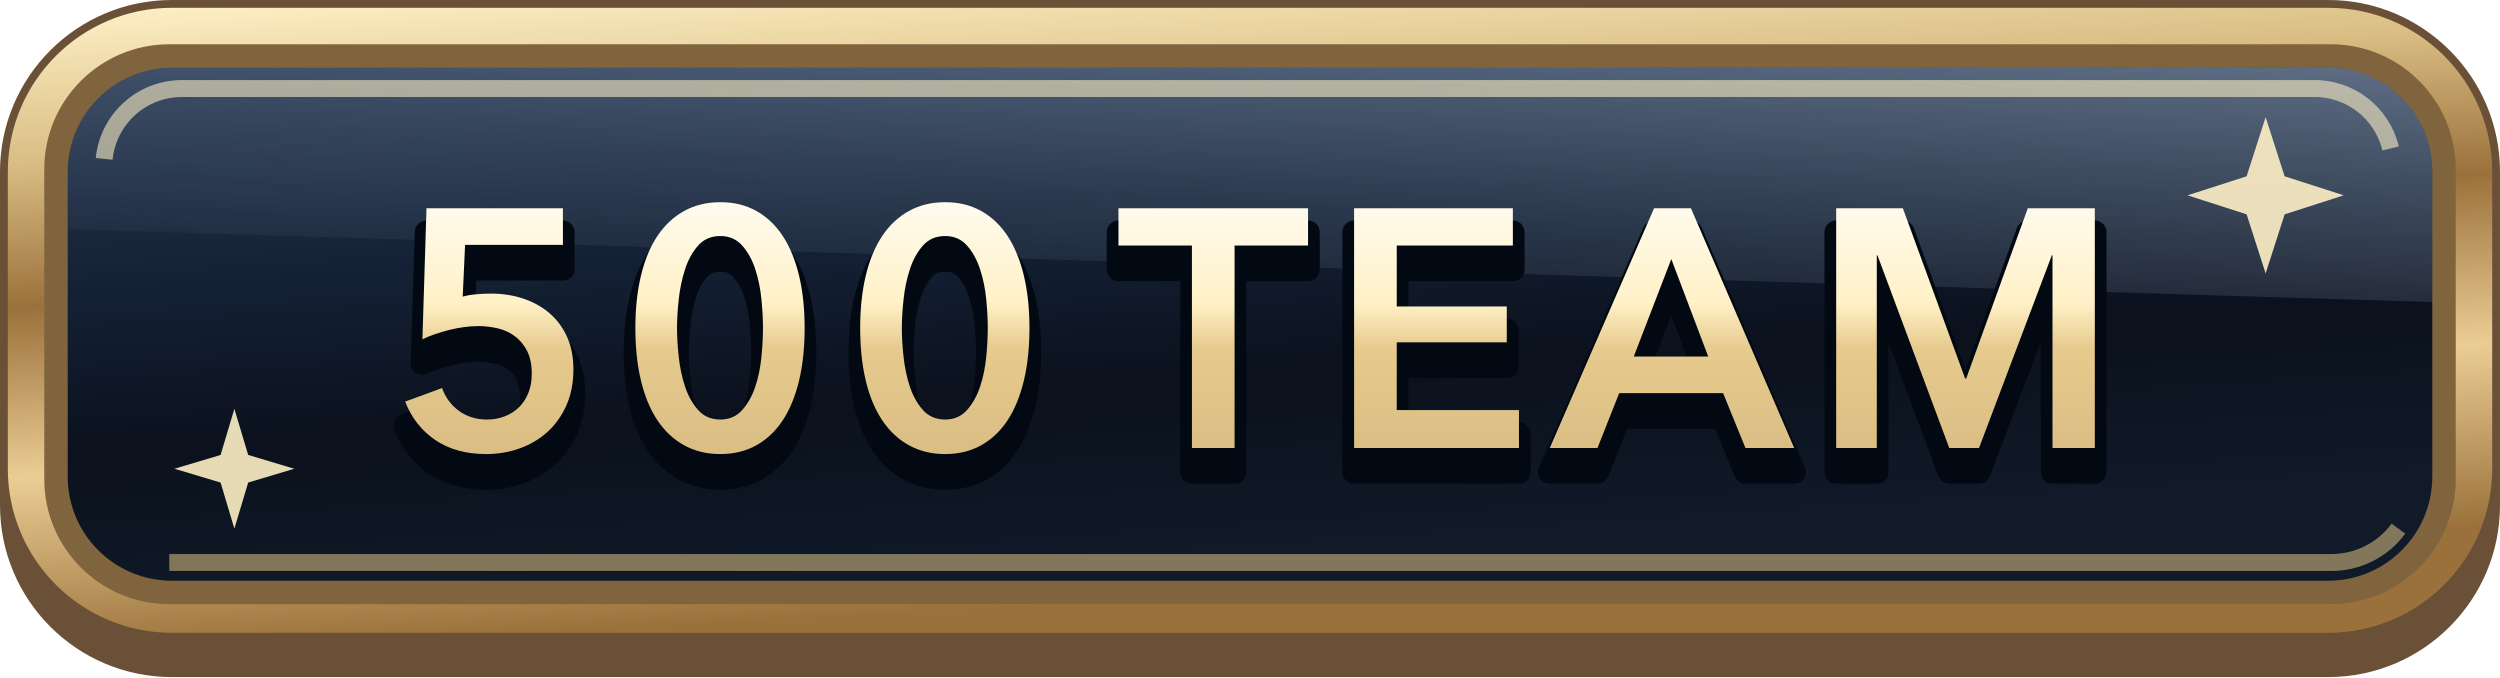
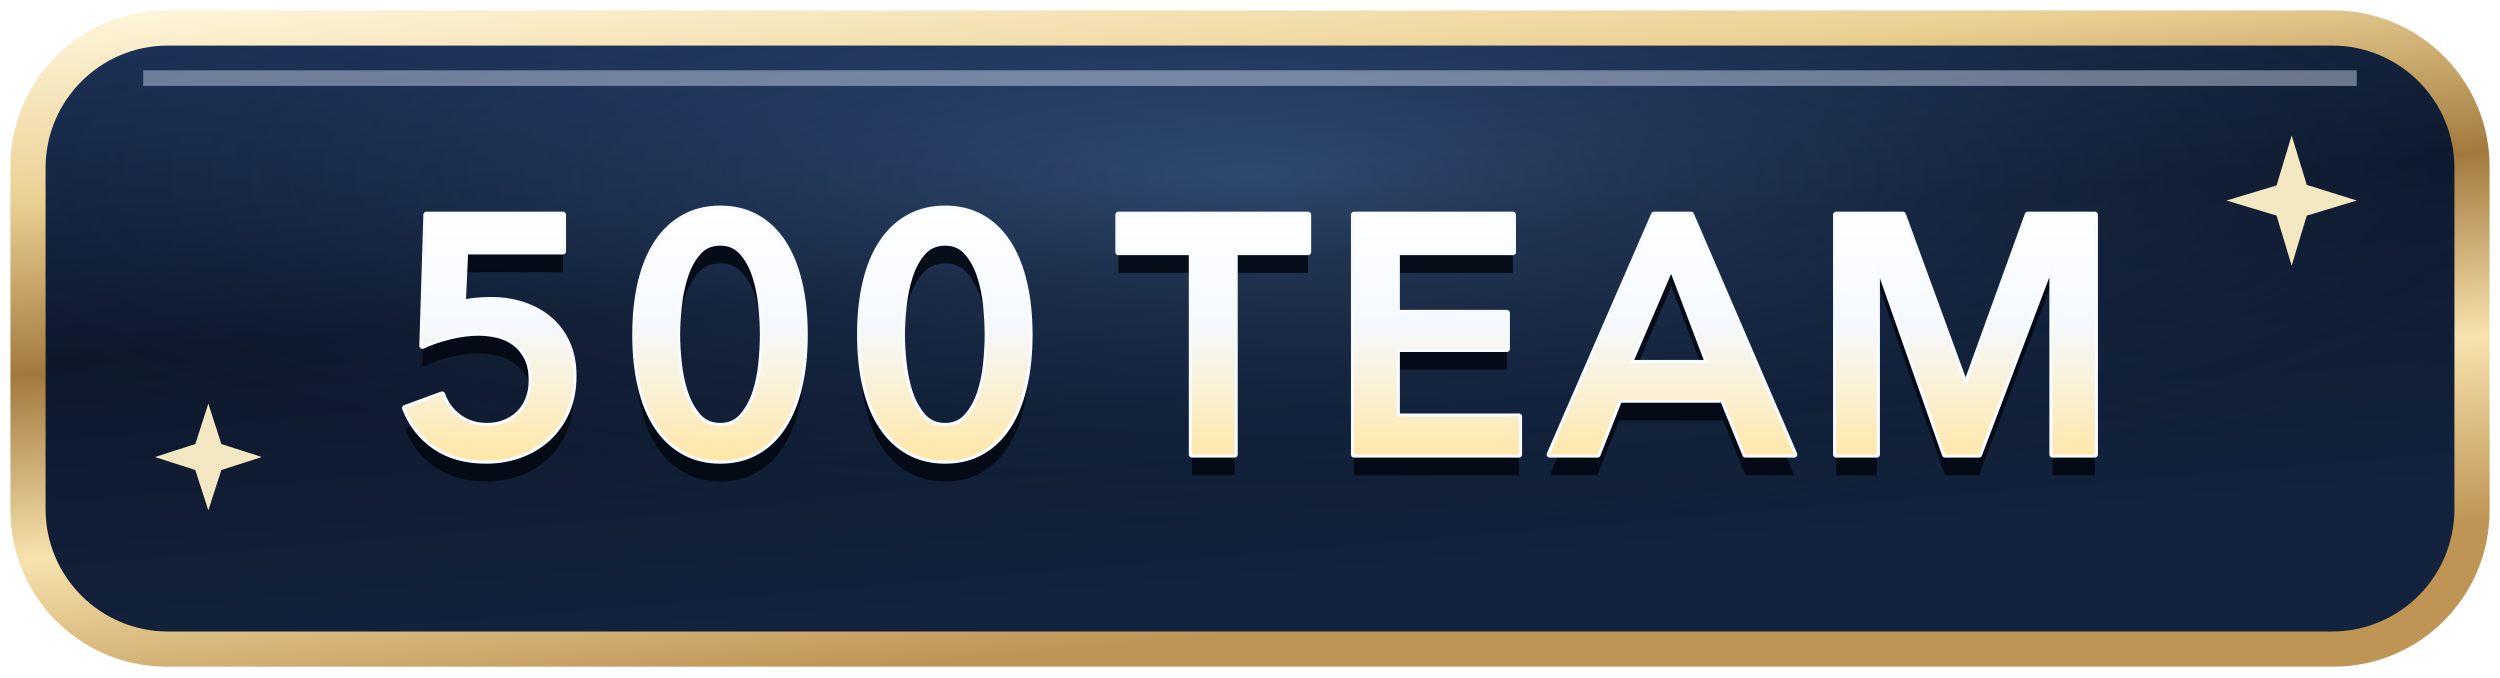
<svg xmlns="http://www.w3.org/2000/svg" width="96" height="26" viewBox="0 0 96 26" role="img" aria-label="500 TEAM">
+   <style>
+     .glow { animation: t500-glow 3.2s ease-in-out infinite; }
+     .star-a, .star-b { transform-box: fill-box; transform-origin: center; animation: t500-star 2.8s ease-in-out infinite; }
+     .star-b { animation-delay: -1.4s; }
+     @keyframes t500-glow { 0%, 100% { opacity: 0.72; } 50% { opacity: 1; } }
+     @keyframes t500-star { 0%, 100% { opacity: 0.58; transform: scale(0.84); } 50% { opacity: 1; transform: scale(1.16); } }
+     @media (prefers-reduced-motion: reduce) { .glow, .star-a, .star-b { animation: none; } }
+   </style>
  <defs>
-     <linearGradient id="champagne" x1="0" y1="0" x2=".22" y2="1">
-       <stop stop-color="#fff1c7" />
-       <stop offset=".24" stop-color="#d9bd83" />
-       <stop offset=".46" stop-color="#9a713a" />
-       <stop offset=".72" stop-color="#ebcd94" />
-       <stop offset="1" stop-color="#9a713a" />
+     <linearGradient id="champagne" x1="0" y1="0" x2=".35" y2="1">
+       <stop stop-color="#fff8de" />
+       <stop offset=".26" stop-color="#ebd094" />
+       <stop offset=".5" stop-color="#a2793d" />
+       <stop offset=".75" stop-color="#f7e2ae" />
+       <stop offset="1" stop-color="#be9554" />
    </linearGradient>
-     <linearGradient id="surface" x1="0" y1="0" x2=".3" y2="1">
-       <stop stop-color="#293a52" />
-       <stop offset=".4" stop-color="#142135" />
-       <stop offset=".69" stop-color="#0b111d" />
-       <stop offset="1" stop-color="#101a28" />
+     <linearGradient id="surface" x1="0" y1="0" x2=".35" y2="1">
+       <stop stop-color="#1b3054" />
+       <stop offset=".48" stop-color="#0d182b" />
+       <stop offset="1" stop-color="#13233e" />
    </linearGradient>
-     <linearGradient id="reflection" x1="1" y1="0" x2="0" y2="1">
-       <stop stop-color="#d7e8ff" stop-opacity=".36" />
-       <stop offset=".55" stop-color="#b7cbe6" stop-opacity=".13" />
-       <stop offset="1" stop-color="#b7cbe6" stop-opacity="0" />
+     <radialGradient id="coreGlow" cx="50%" cy="22%" r="62%">
+       <stop stop-color="#7eb8ff" stop-opacity=".28" />
+       <stop offset=".6" stop-color="#4e80c8" stop-opacity=".08" />
+       <stop offset="1" stop-color="#0d182b" stop-opacity="0" />
+     </radialGradient>
+     <linearGradient id="lettering" x1="0" y1="0" x2="0" y2="1">
+       <stop stop-color="#ffffff" />
+       <stop offset=".45" stop-color="#f5f9ff" />
+       <stop offset="1" stop-color="#ffe7a8" />
    </linearGradient>
-     <linearGradient id="lettering" x1="0" y1="0" x2="0" y2="1">
-       <stop stop-color="#fffbee" />
-       <stop offset=".4" stop-color="#fff1c7" />
-       <stop offset=".58" stop-color="#e7ca8d" />
-       <stop offset="1" stop-color="#d9bd83" />
-     </linearGradient>
-     <path id="wordmark" d="M32.616 9.802H28.859L28.768 11.791Q28.989 11.726 29.295 11.7Q29.6 11.674 29.847 11.674Q30.523 11.674 31.102 11.869Q31.68 12.064 32.109 12.434Q32.538 12.805 32.779 13.345Q33.019 13.884 33.019 14.586Q33.019 15.353 32.753 15.957Q32.486 16.562 32.031 16.978Q31.576 17.394 30.965 17.615Q30.354 17.836 29.665 17.836Q28.508 17.836 27.715 17.297Q26.922 16.757 26.558 15.821L27.975 15.301Q28.17 15.847 28.625 16.178Q29.08 16.51 29.704 16.51Q30.055 16.51 30.367 16.393Q30.679 16.276 30.913 16.055Q31.147 15.834 31.284 15.502Q31.42 15.171 31.42 14.755Q31.42 14.222 31.238 13.871Q31.056 13.52 30.764 13.306Q30.471 13.091 30.107 13.007Q29.743 12.922 29.366 12.922Q29.106 12.922 28.814 12.961Q28.521 13 28.242 13.072Q27.962 13.143 27.696 13.234Q27.429 13.325 27.221 13.429L27.377 8.398H32.616ZM41.898 13Q41.898 14.118 41.684 15.015Q41.469 15.912 41.06 16.536Q40.65 17.16 40.046 17.498Q39.441 17.836 38.661 17.836Q37.881 17.836 37.27 17.498Q36.659 17.16 36.243 16.536Q35.827 15.912 35.613 15.015Q35.398 14.118 35.398 13Q35.398 11.882 35.613 10.985Q35.827 10.088 36.243 9.464Q36.659 8.84 37.27 8.502Q37.881 8.164 38.661 8.164Q39.441 8.164 40.046 8.502Q40.65 8.84 41.06 9.464Q41.469 10.088 41.684 10.985Q41.898 11.882 41.898 13ZM40.299 13Q40.299 12.519 40.241 11.908Q40.182 11.297 40.007 10.751Q39.831 10.205 39.506 9.835Q39.181 9.464 38.661 9.464Q38.128 9.464 37.803 9.835Q37.478 10.205 37.303 10.751Q37.127 11.297 37.062 11.908Q36.997 12.519 36.997 13Q36.997 13.481 37.062 14.092Q37.127 14.703 37.303 15.236Q37.478 15.769 37.803 16.14Q38.128 16.51 38.661 16.51Q39.181 16.51 39.506 16.14Q39.831 15.769 40.007 15.236Q40.182 14.703 40.241 14.092Q40.299 13.481 40.299 13ZM50.531 13Q50.531 14.118 50.316 15.015Q50.102 15.912 49.692 16.536Q49.282 17.16 48.678 17.498Q48.074 17.836 47.294 17.836Q46.514 17.836 45.903 17.498Q45.291 17.16 44.876 16.536Q44.459 15.912 44.245 15.015Q44.031 14.118 44.031 13Q44.031 11.882 44.245 10.985Q44.459 10.088 44.876 9.464Q45.291 8.84 45.903 8.502Q46.514 8.164 47.294 8.164Q48.074 8.164 48.678 8.502Q49.282 8.84 49.692 9.464Q50.102 10.088 50.316 10.985Q50.531 11.882 50.531 13ZM48.931 13Q48.931 12.519 48.873 11.908Q48.815 11.297 48.639 10.751Q48.463 10.205 48.138 9.835Q47.813 9.464 47.294 9.464Q46.761 9.464 46.436 9.835Q46.111 10.205 45.935 10.751Q45.76 11.297 45.695 11.908Q45.63 12.519 45.63 13Q45.63 13.481 45.695 14.092Q45.76 14.703 45.935 15.236Q46.111 15.769 46.436 16.14Q46.761 16.51 47.294 16.51Q47.813 16.51 48.138 16.14Q48.463 15.769 48.639 15.236Q48.815 14.703 48.873 14.092Q48.931 13.481 48.931 13ZM56.77 9.828H53.949V8.398H61.229V9.828H58.408V17.602H56.77ZM62.997 8.398H69.094V9.828H64.635V12.168H68.86V13.546H64.635V16.146H69.328V17.602H62.997ZM74.516 8.398H75.933L79.897 17.602H78.025L77.167 15.496H73.177L72.344 17.602H70.511ZM76.596 14.092 75.178 10.348 73.736 14.092ZM81.509 8.398H84.07L86.462 14.937H86.501L88.867 8.398H91.441V17.602H89.816V10.205H89.79L86.995 17.602H85.851L83.095 10.205H83.069V17.602H81.509Z" />
+     <path id="wordmark" d="M32.616 9.802H28.859L28.768 11.791Q28.989 11.726 29.295 11.7Q29.6 11.674 29.847 11.674Q30.523 11.674 31.102 11.869Q31.68 12.064 32.109 12.434Q32.538 12.805 32.779 13.345Q33.019 13.884 33.019 14.586Q33.019 15.353 32.753 15.957Q32.486 16.562 32.031 16.978Q31.576 17.394 30.965 17.615Q30.354 17.836 29.665 17.836Q28.508 17.836 27.715 17.297Q26.922 16.757 26.558 15.821L27.975 15.301Q28.17 15.847 28.625 16.178Q29.08 16.51 29.704 16.51Q30.055 16.51 30.367 16.393Q30.679 16.276 30.913 16.055Q31.147 15.834 31.284 15.502Q31.42 15.171 31.42 14.755Q31.42 14.222 31.238 13.871Q31.056 13.52 30.764 13.306Q30.471 13.091 30.107 13.007Q29.743 12.922 29.366 12.922Q29.106 12.922 28.814 12.961Q28.521 13 28.242 13.072Q27.962 13.143 27.696 13.234Q27.429 13.325 27.221 13.429L27.377 8.398H32.616ZM41.898 13Q41.898 14.118 41.684 15.015Q41.469 15.912 41.06 16.536Q40.65 17.16 40.046 17.498Q39.441 17.836 38.661 17.836Q37.881 17.836 37.27 17.498Q36.659 17.16 36.243 16.536Q35.827 15.912 35.613 15.015Q35.398 14.118 35.398 13Q35.398 11.882 35.613 10.985Q35.827 10.088 36.243 9.464Q36.659 8.84 37.27 8.502Q37.881 8.164 38.661 8.164Q39.441 8.164 40.046 8.502Q40.65 8.84 41.06 9.464Q41.469 10.088 41.684 10.985Q41.898 11.882 41.898 13ZM40.299 13Q40.299 12.519 40.241 11.908Q40.182 11.297 40.007 10.751Q39.831 10.205 39.506 9.835Q39.181 9.464 38.661 9.464Q38.128 9.464 37.803 9.835Q37.478 10.205 37.303 10.751Q37.127 11.297 37.062 11.908Q36.997 12.519 36.997 13Q36.997 13.481 37.062 14.092Q37.127 14.703 37.303 15.236Q37.478 15.769 37.803 16.14Q38.128 16.51 38.661 16.51Q39.181 16.51 39.506 16.14Q39.831 15.769 40.007 15.236Q40.182 14.703 40.241 14.092Q40.299 13.481 40.299 13ZM50.531 13Q50.531 14.118 50.316 15.015Q50.102 15.912 49.692 16.536Q49.282 17.16 48.678 17.498Q48.074 17.836 47.294 17.836Q46.514 17.836 45.903 17.498Q45.291 17.16 44.876 16.536Q44.459 15.912 44.245 15.015Q44.031 14.118 44.031 13Q44.031 11.882 44.245 10.985Q44.459 10.088 44.876 9.464Q45.291 8.84 45.903 8.502Q46.514 8.164 47.294 8.164Q48.074 8.164 48.678 8.502Q49.282 8.84 49.692 9.464Q50.102 10.088 50.316 10.985Q50.531 11.882 50.531 13ZM48.931 13Q48.931 12.519 48.873 11.908Q48.815 11.297 48.639 10.751Q48.463 10.205 48.138 9.835Q47.813 9.464 47.294 9.464Q46.761 9.464 46.436 9.835Q46.111 10.205 45.935 10.751Q45.76 11.297 45.695 11.908Q45.63 12.519 45.63 13Q45.63 13.481 45.695 14.092Q45.76 14.703 45.935 15.236Q46.111 15.769 46.436 16.14Q46.761 16.51 47.294 16.51Q47.813 16.51 48.138 16.14Q48.463 15.769 48.639 15.236Q48.815 14.703 48.873 14.092Q48.931 13.481 48.931 13ZM56.77 9.828H53.949V8.398H61.229V9.828H58.408V17.602H56.77ZM62.997 8.398H69.094V9.828H64.635V12.168H68.86V13.546H64.635V16.146H69.328V17.602H62.997ZM74.516 8.398H75.933L79.897 17.602H78.025L77.167 15.496H73.177L72.344 17.602H70.511ZM76.596 14.092 75.178 10.348 73.573 14.092ZM81.509 8.398H84.07L86.462 14.937H86.501L88.867 8.398H91.441V17.602H89.816V10.205H89.79L86.995 17.602H85.689L83.095 10.205H83.069V17.602H81.509Z" />
  </defs>
-   <rect width="96" height="26" rx="6.6" fill="#695037" />
-   <rect x=".3" y=".3" width="95.4" height="24" rx="6.3" fill="url(#champagne)" />
-   <rect x="1.7" y="1.7" width="92.6" height="21.5" rx="4.8" fill="#80643e" />
-   <rect x="2.6" y="2.6" width="90.8" height="19.7" rx="4" fill="url(#surface)" />
-   <path d="M6.6 2.6h82.8a4 4 0 0 1 4 4v5L2.6 8.8V6.6a4 4 0 0 1 4-4Z" fill="url(#reflection)" />
-   <path d="M4 6.1a3 3 0 0 1 3-2.7h81.8a3 3 0 0 1 3 2.3" fill="none" stroke="#fff1c7" stroke-opacity=".58" stroke-width=".65" />
-   <path d="M6.5 21.6h83a3.2 3.2 0 0 0 2.6-1.3" fill="none" stroke="#d9bd83" stroke-opacity=".57" stroke-width=".65" />
-   <use href="#wordmark" transform="translate(-11 .52)" fill="#030912" stroke="#030912" stroke-width=".9" stroke-linejoin="round" />
-   <use href="#wordmark" transform="translate(-11 -.4)" fill="url(#lettering)" />
-   <path d="m87 4.5 .73 2.27L90 7.5l-2.27.73L87 10.5l-.73-2.27L84 7.5l2.27-.73ZM9 15.7l.53 1.77L11.3 18l-1.77.53L9 20.3l-.53-1.77L6.7 18l1.77-.53Z" fill="#fff1c7" fill-opacity=".9" />
+   <rect x=".4" y=".4" width="95.2" height="25.2" rx="6" fill="url(#champagne)" />
+   <rect x="1.75" y="1.75" width="92.5" height="22.5" rx="4.7" fill="url(#surface)" />
+   <rect class="glow" x="1.75" y="1.75" width="92.5" height="22.5" rx="4.7" fill="url(#coreGlow)" />
+   <path d="M5.5 3h85" fill="none" stroke="#e4efff" stroke-opacity=".42" stroke-width=".6" />
+   <use href="#wordmark" transform="translate(-11 .65)" fill="#030813" fill-opacity=".88" />
+   <use href="#wordmark" transform="translate(-11 -.15)" fill="url(#lettering)" stroke="#f8fbff" stroke-width=".24" stroke-linejoin="round" paint-order="stroke fill" />
+   <path class="star-a" d="m88 5.2.58 1.9L90.5 7.7l-1.92.58L88 10.2l-.58-1.92L85.5 7.7l1.92-.58Z" fill="#fff3ca" fill-opacity=".95" />
+   <path class="star-b" d="m8 15.5.5 1.55 1.55.5-1.55.5-.5 1.55-.5-1.55-1.55-.5 1.55-.5Z" fill="#fff3ca" fill-opacity=".95" />
</svg>
